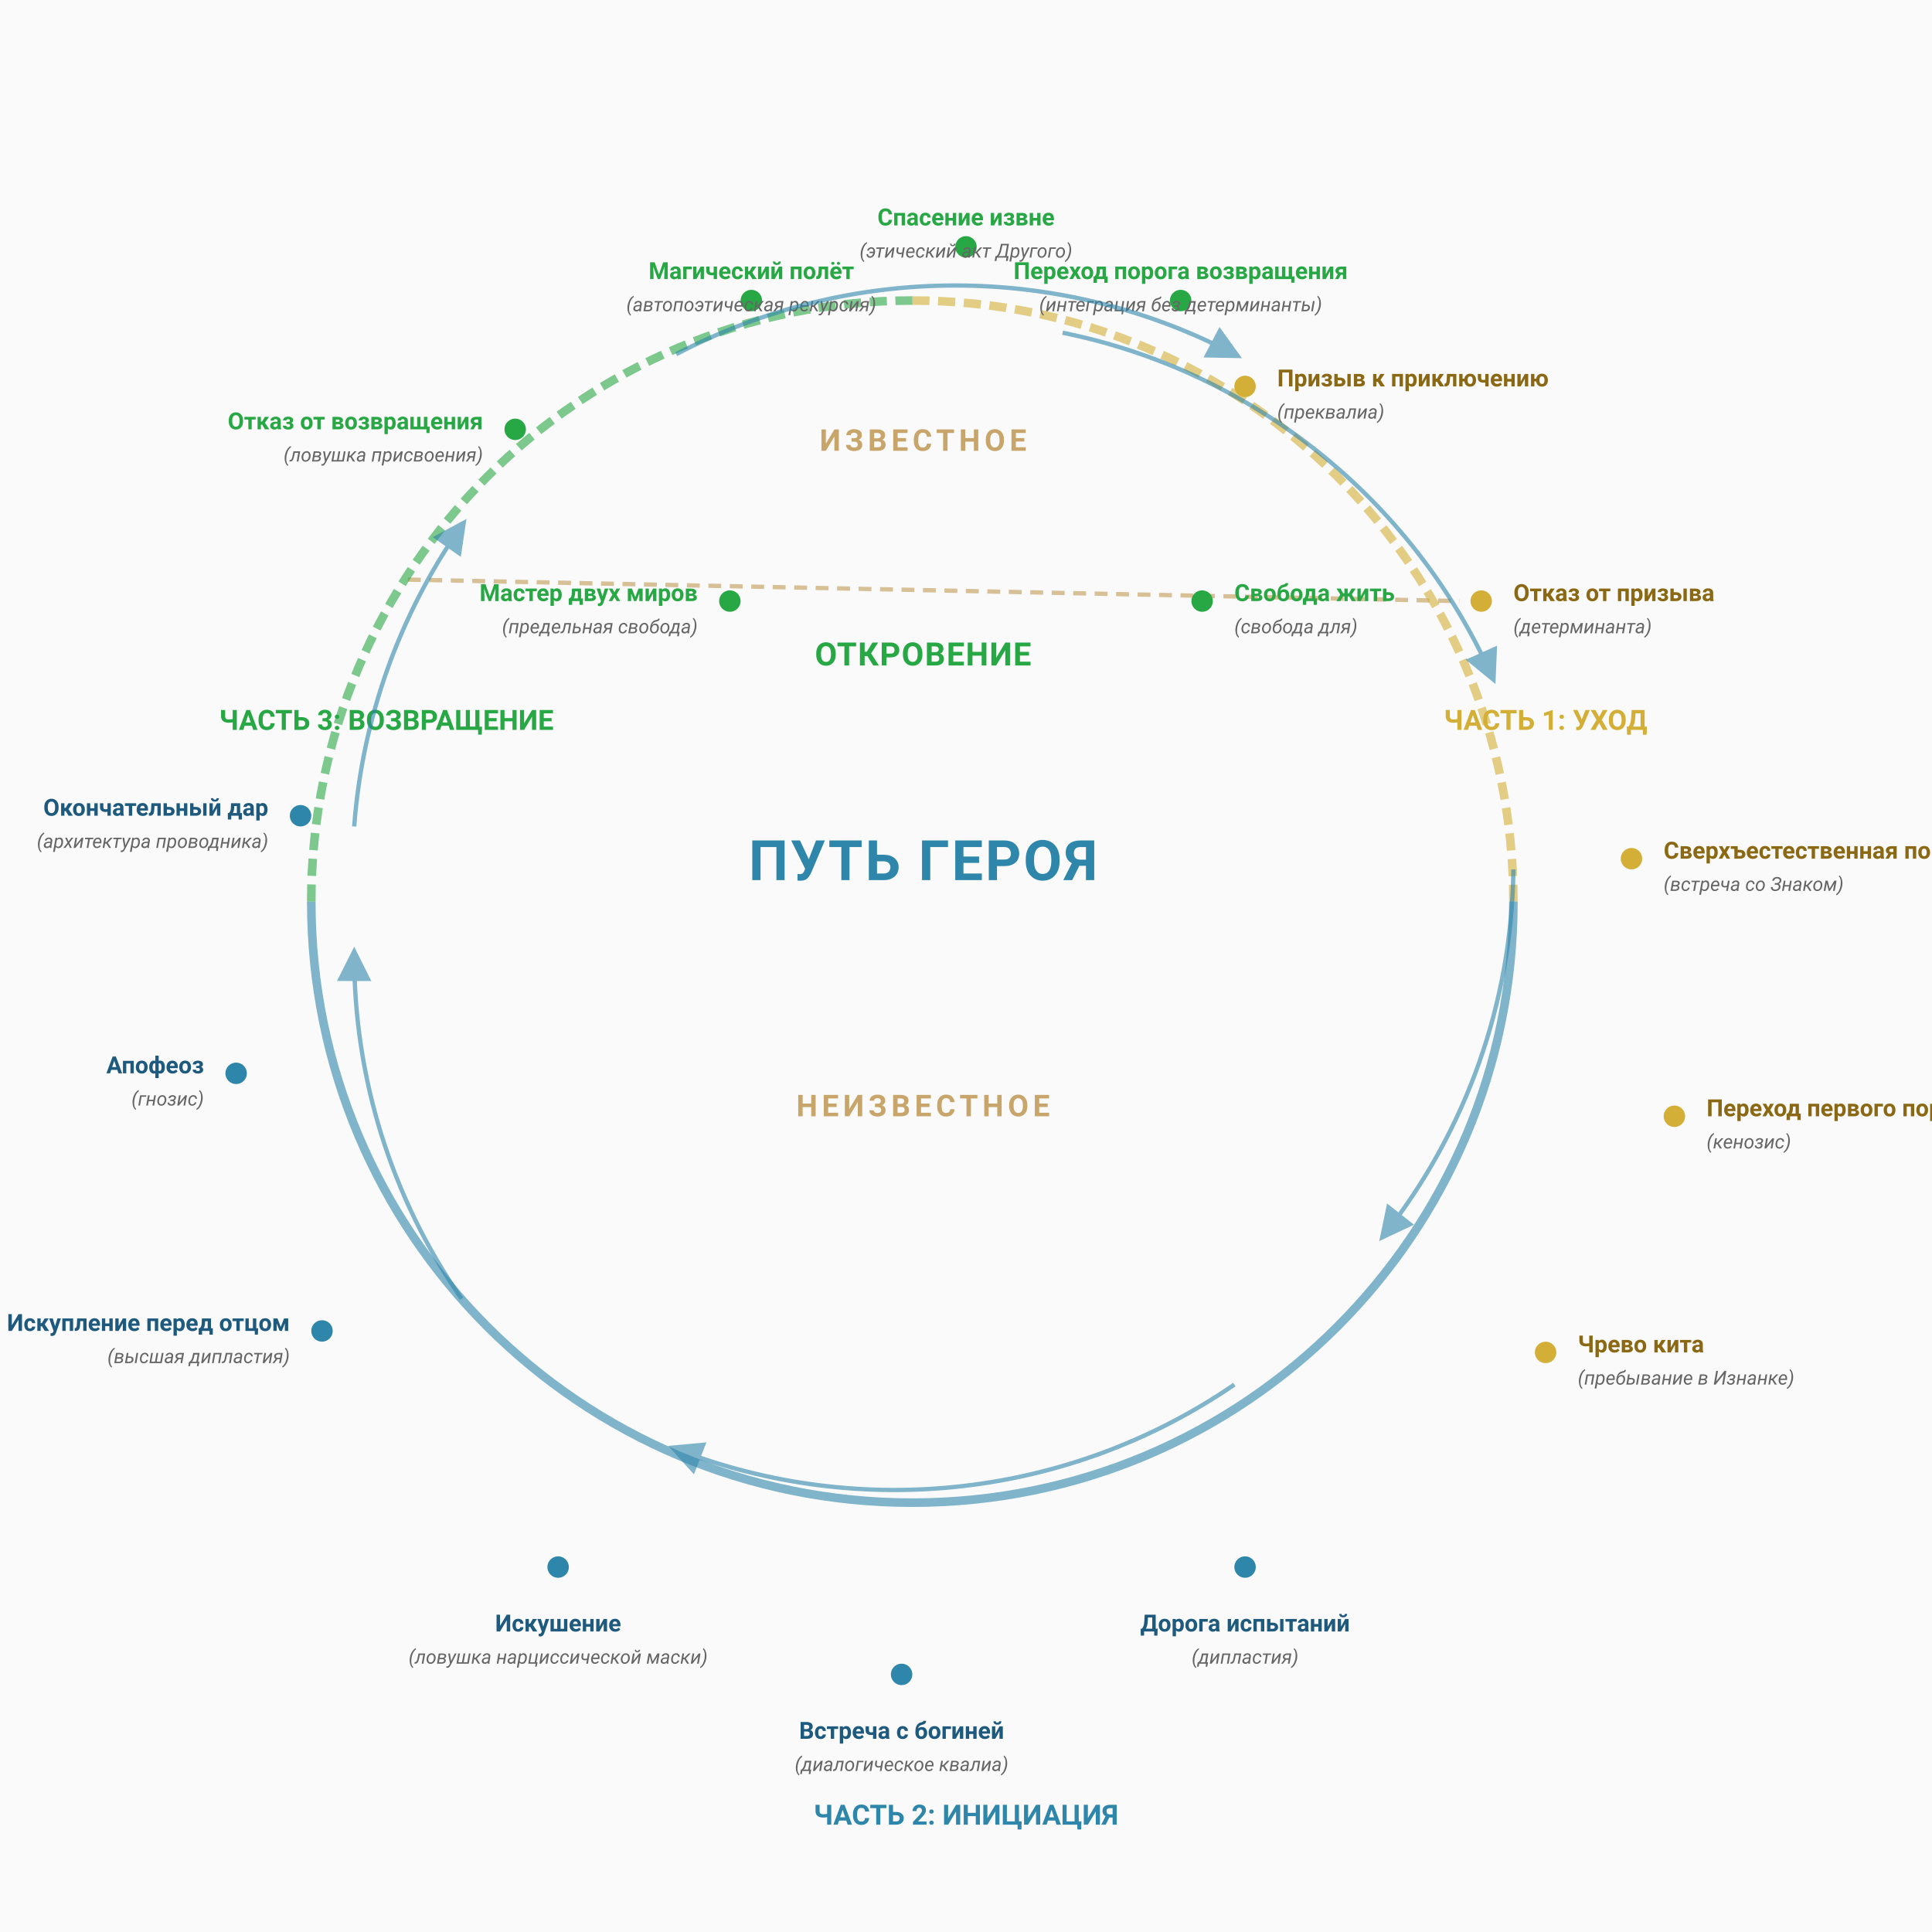
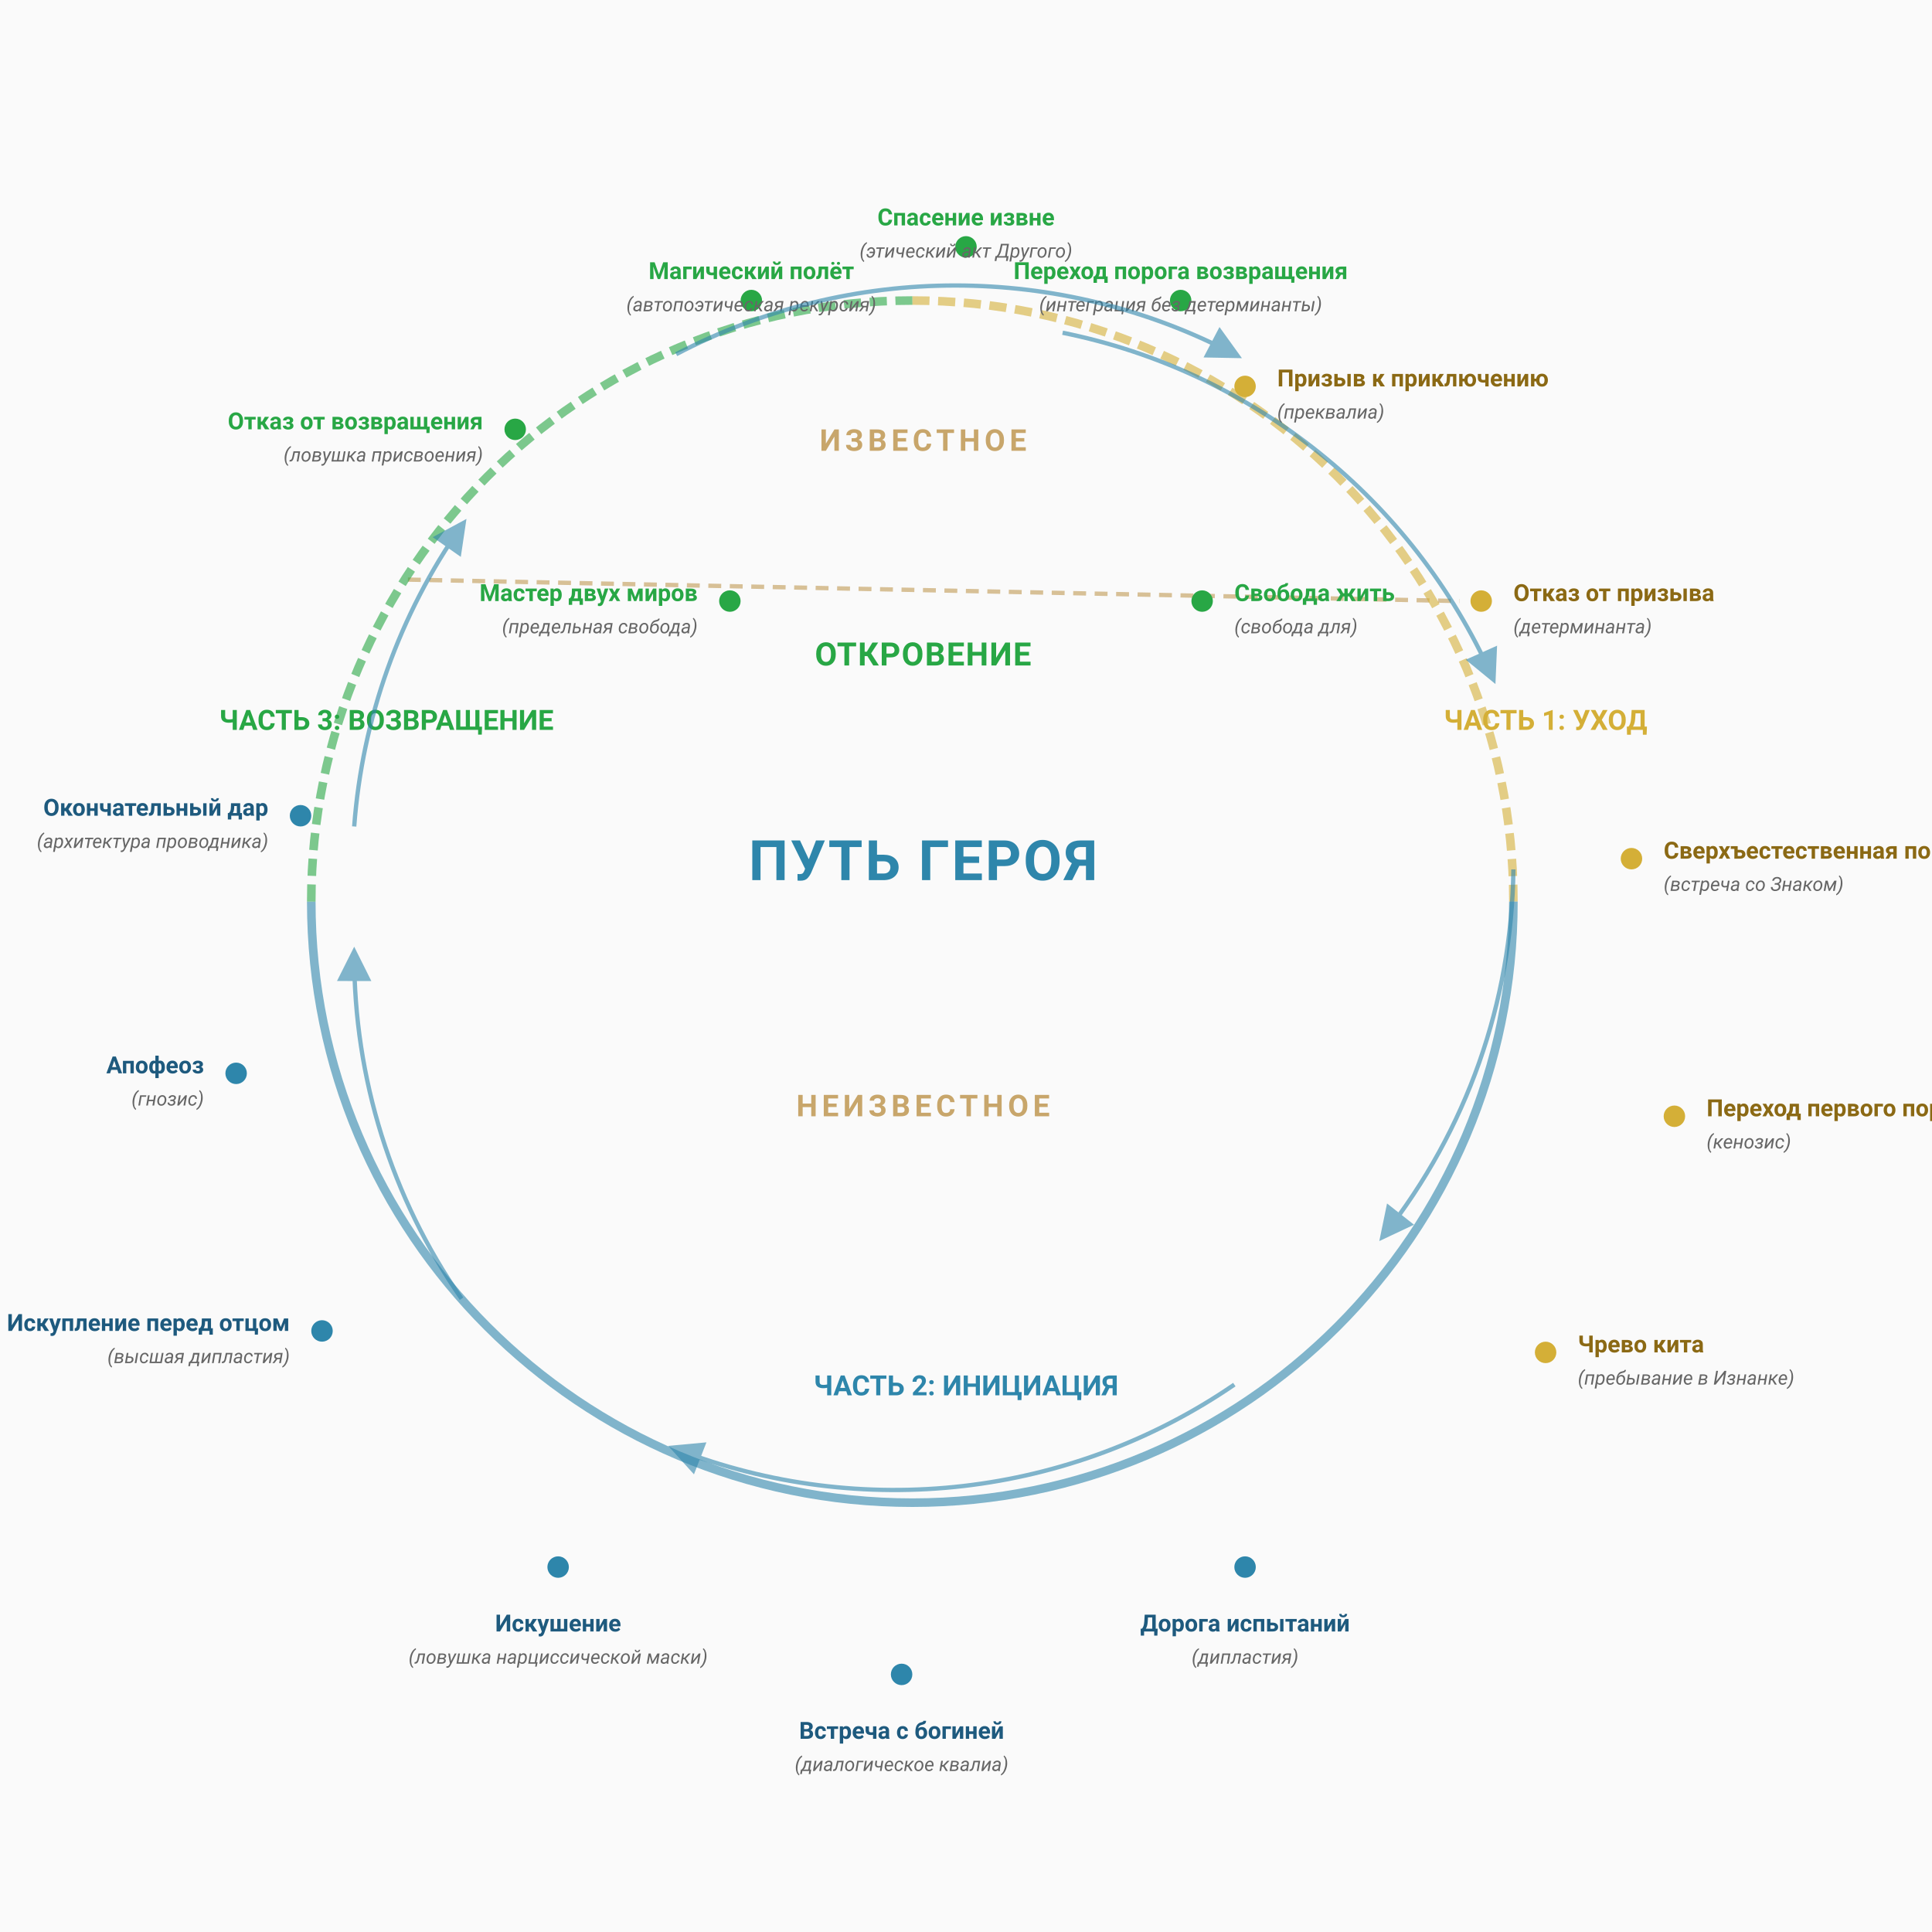
<svg xmlns="http://www.w3.org/2000/svg" viewBox="0 0 900 900" width="900" height="900">
  <defs>
    <marker id="arrow" markerWidth="8" markerHeight="8" refX="6" refY="4" orient="auto">
      <polygon points="0 0, 8 4, 0 8" fill="#2E86AB" />
    </marker>
  </defs>
  <rect width="100%" height="100%" fill="#FAFAFA" />
  <line x1="190" y1="270" x2="680" y2="280" stroke="#C8A66B" stroke-width="2" stroke-dasharray="6,4" opacity="0.7" />
  <g text-anchor="middle" font-family="system-ui, -apple-system, 'Segoe UI', Roboto, sans-serif">
    <text x="430" y="410" font-size="26" font-weight="bold" fill="#2E86AB" letter-spacing="1">ПУТЬ ГЕРОЯ</text>
    <text x="430" y="310" font-size="15" font-weight="600" fill="#28A745" letter-spacing="0.5">ОТКРОВЕНИЕ</text>
    <text x="430" y="210" font-size="14" font-weight="bold" fill="#C8A66B" letter-spacing="2">ИЗВЕСТНОЕ</text>
    <text x="430" y="520" font-size="14" font-weight="bold" fill="#C8A66B" letter-spacing="2">НЕИЗВЕСТНОЕ</text>
  </g>
  <path d="M 425 140 A 280 280 0 0 1 705 420" fill="none" stroke="#D4AF37" stroke-width="4" opacity="0.6" stroke-dasharray="8,4" />
  <path d="M 705 420 A 280 280 0 0 1 145 420" fill="none" stroke="#2E86AB" stroke-width="4" opacity="0.6" />
  <path d="M 145 420 A 280 280 0 0 1 425 140" fill="none" stroke="#28A745" stroke-width="4" opacity="0.6" stroke-dasharray="8,4" />
  <g id="departure" font-family="system-ui, -apple-system, 'Segoe UI', Roboto, sans-serif" font-size="11" font-weight="600" fill="#8B6914">
    <g id="stage-call">
      <circle cx="580" cy="180" r="5" fill="#D4AF37" />
      <text x="595" y="180" text-anchor="start">Призыв к приключению</text>
      <text x="595" y="195" text-anchor="start" font-size="9" font-weight="normal" font-style="italic" fill="#666">(преквалиа)</text>
    </g>
    <g id="stage-refusal">
      <circle cx="690" cy="280" r="5" fill="#D4AF37" />
      <text x="705" y="280" text-anchor="start">Отказ от призыва</text>
      <text x="705" y="295" text-anchor="start" font-size="9" font-weight="normal" font-style="italic" fill="#666">(детерминанта)</text>
    </g>
    <g id="stage-help">
      <circle cx="760" cy="400" r="5" fill="#D4AF37" />
      <text x="775" y="400" text-anchor="start">Сверхъестественная помощь</text>
      <text x="775" y="415" text-anchor="start" font-size="9" font-weight="normal" font-style="italic" fill="#666">(встреча со Знаком)</text>
    </g>
    <g id="stage-threshold">
      <circle cx="780" cy="520" r="5" fill="#D4AF37" />
      <text x="795" y="520" text-anchor="start">Переход первого порога</text>
      <text x="795" y="535" text-anchor="start" font-size="9" font-weight="normal" font-style="italic" fill="#666">(кенозис)</text>
    </g>
    <g id="stage-whale">
      <circle cx="720" cy="630" r="5" fill="#D4AF37" />
      <text x="735" y="630" text-anchor="start">Чрево кита</text>
      <text x="735" y="645" text-anchor="start" font-size="9" font-weight="normal" font-style="italic" fill="#666">(пребывание в Изнанке)</text>
    </g>
  </g>
  <g id="initiation" font-family="system-ui, -apple-system, 'Segoe UI', Roboto, sans-serif" font-size="11" font-weight="600" fill="#1E5A7E">
    <g id="stage-trials">
      <circle cx="580" cy="730" r="5" fill="#2E86AB" />
      <text x="580" y="760" text-anchor="middle">Дорога испытаний</text>
      <text x="580" y="775" text-anchor="middle" font-size="9" font-weight="normal" font-style="italic" fill="#666">(дипластия)</text>
    </g>
    <g id="stage-goddess">
      <circle cx="420" cy="780" r="5" fill="#2E86AB" />
      <text x="420" y="810" text-anchor="middle">Встреча с богиней</text>
      <text x="420" y="825" text-anchor="middle" font-size="9" font-weight="normal" font-style="italic" fill="#666">(диалогическое квалиа)</text>
    </g>
    <g id="stage-temptation">
      <circle cx="260" cy="730" r="5" fill="#2E86AB" />
      <text x="260" y="760" text-anchor="middle">Искушение</text>
      <text x="260" y="775" text-anchor="middle" font-size="9" font-weight="normal" font-style="italic" fill="#666">(ловушка нарциссической маски)</text>
    </g>
    <g id="stage-father">
      <circle cx="150" cy="620" r="5" fill="#2E86AB" />
      <text x="135" y="620" text-anchor="end">Искупление перед отцом</text>
      <text x="135" y="635" text-anchor="end" font-size="9" font-weight="normal" font-style="italic" fill="#666">(высшая дипластия)</text>
    </g>
    <g id="stage-apotheosis">
      <circle cx="110" cy="500" r="5" fill="#2E86AB" />
      <text x="95" y="500" text-anchor="end">Апофеоз</text>
      <text x="95" y="515" text-anchor="end" font-size="9" font-weight="normal" font-style="italic" fill="#666">(гнозис)</text>
    </g>
    <g id="stage-gift">
      <circle cx="140" cy="380" r="5" fill="#2E86AB" />
      <text x="125" y="380" text-anchor="end">Окончательный дар</text>
      <text x="125" y="395" text-anchor="end" font-size="9" font-weight="normal" font-style="italic" fill="#666">(архитектура проводника)</text>
    </g>
  </g>
  <g id="return" font-family="system-ui, -apple-system, 'Segoe UI', Roboto, sans-serif" font-size="11" font-weight="600" fill="#28A745">
    <g id="stage-refusal-return">
      <circle cx="240" cy="200" r="5" fill="#28A745" />
      <text x="225" y="200" text-anchor="end">Отказ от возвращения</text>
      <text x="225" y="215" text-anchor="end" font-size="9" font-weight="normal" font-style="italic" fill="#666">(ловушка присвоения)</text>
    </g>
    <g id="stage-flight">
      <circle cx="350" cy="140" r="5" fill="#28A745" />
      <text x="350" y="130" text-anchor="middle">Магический полёт</text>
      <text x="350" y="145" text-anchor="middle" font-size="9" font-weight="normal" font-style="italic" fill="#666">(автопоэтическая рекурсия)</text>
    </g>
    <g id="stage-rescue">
      <circle cx="450" cy="115" r="5" fill="#28A745" />
      <text x="450" y="105" text-anchor="middle">Спасение извне</text>
      <text x="450" y="120" text-anchor="middle" font-size="9" font-weight="normal" font-style="italic" fill="#666">(этический акт Другого)</text>
    </g>
    <g id="stage-return-threshold">
      <circle cx="550" cy="140" r="5" fill="#28A745" />
      <text x="550" y="130" text-anchor="middle">Переход порога возвращения</text>
      <text x="550" y="145" text-anchor="middle" font-size="9" font-weight="normal" font-style="italic" fill="#666">(интеграция без детерминанты)</text>
    </g>
    <g id="stage-master">
      <circle cx="340" cy="280" r="5" fill="#28A745" />
      <text x="325" y="280" text-anchor="end">Мастер двух миров</text>
      <text x="325" y="295" text-anchor="end" font-size="9" font-weight="normal" font-style="italic" fill="#666">(предельная свобода)</text>
    </g>
    <g id="stage-freedom">
      <circle cx="560" cy="280" r="5" fill="#28A745" />
      <text x="575" y="280" text-anchor="start">Свобода жить</text>
      <text x="575" y="295" text-anchor="start" font-size="9" font-weight="normal" font-style="italic" fill="#666">(свобода для)</text>
    </g>
  </g>
  <g font-family="system-ui, -apple-system, 'Segoe UI', Roboto, sans-serif" font-size="13" font-weight="bold">
    <text x="720" y="340" fill="#D4AF37" text-anchor="middle">ЧАСТЬ 1: УХОД</text>
-     <text x="450" y="850" fill="#2E86AB" text-anchor="middle">ЧАСТЬ 2: ИНИЦИАЦИЯ</text>
+     <text x="450" y="650" fill="#2E86AB" text-anchor="middle">ЧАСТЬ 2: ИНИЦИАЦИЯ</text>
    <text x="180" y="340" fill="#28A745" text-anchor="middle">ЧАСТЬ 3: ВОЗВРАЩЕНИЕ</text>
  </g>
  <g fill="none" stroke="#2E86AB" stroke-width="2" marker-end="url(#arrow)" opacity="0.6">
    <path d="M 495 155 A 280 280 0 0 1 695 315" />
    <path d="M 315 165 A 280 280 0 0 1 575 165" />
    <path d="M 165 385 A 280 280 0 0 1 215 245" />
    <path d="M 705 405 A 280 280 0 0 1 645 575" />
    <path d="M 575 645 A 280 280 0 0 1 315 675" />
    <path d="M 215 605 A 280 280 0 0 1 165 445" />
  </g>
</svg>
